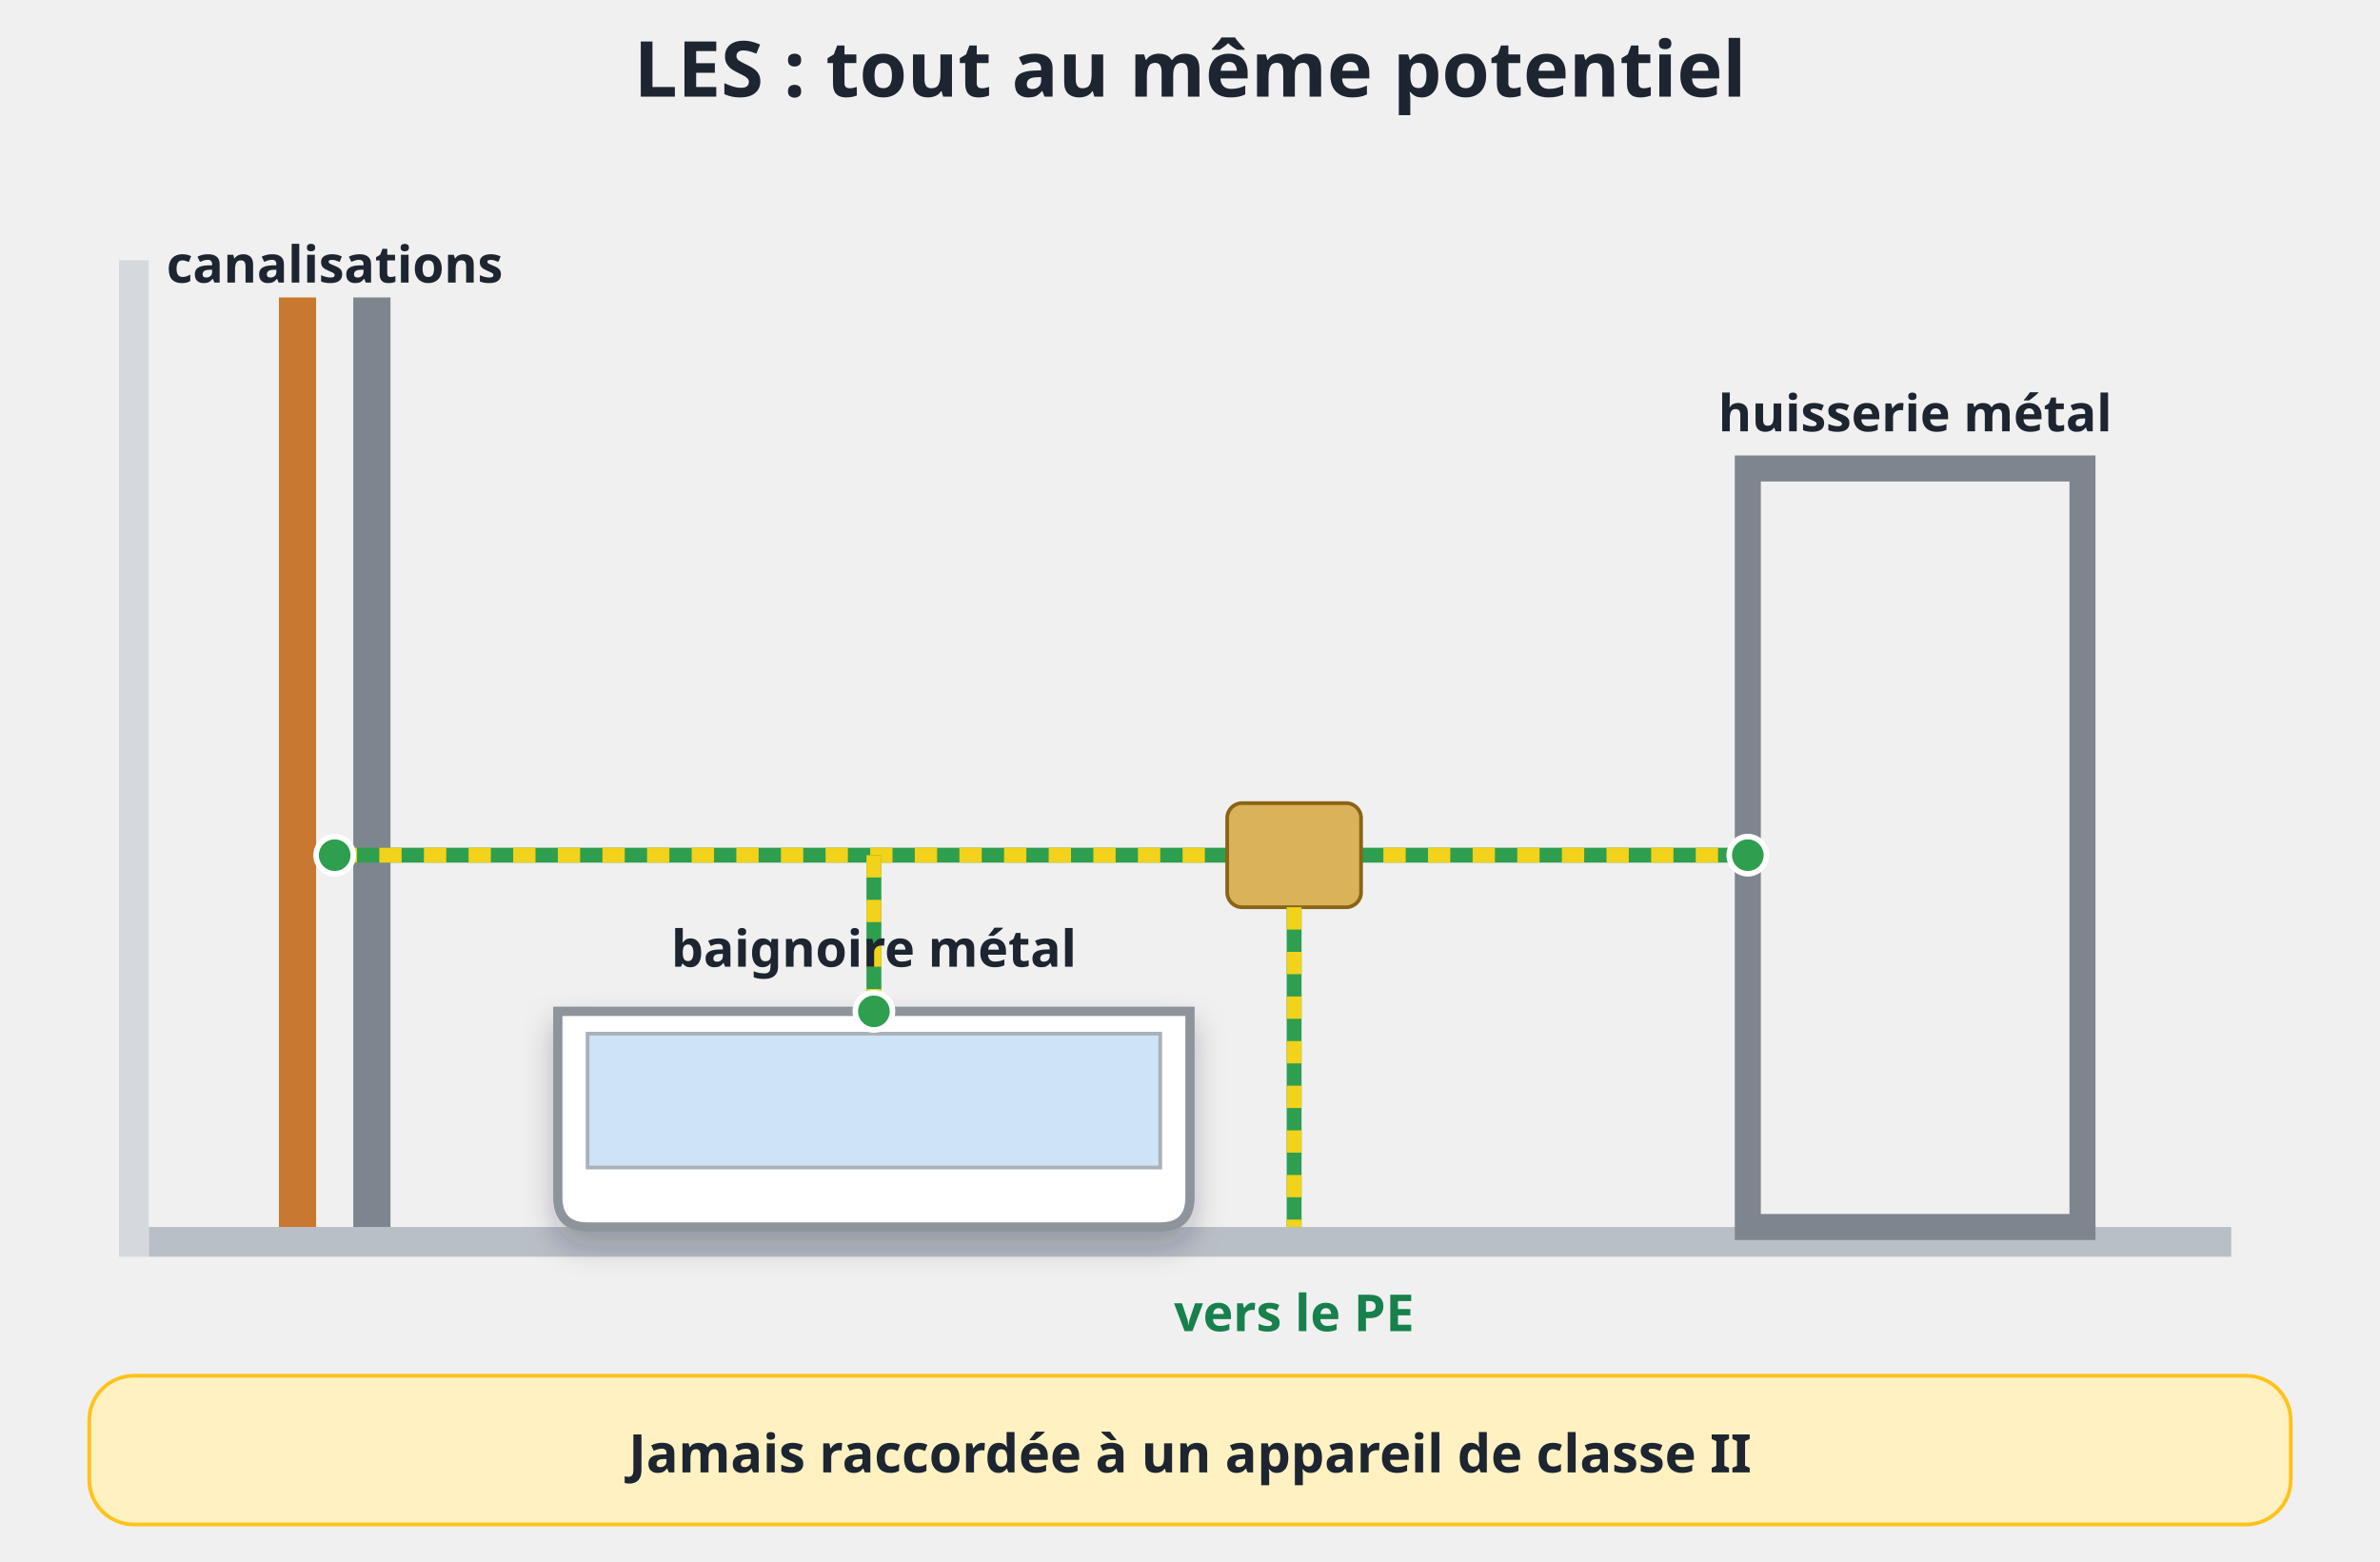
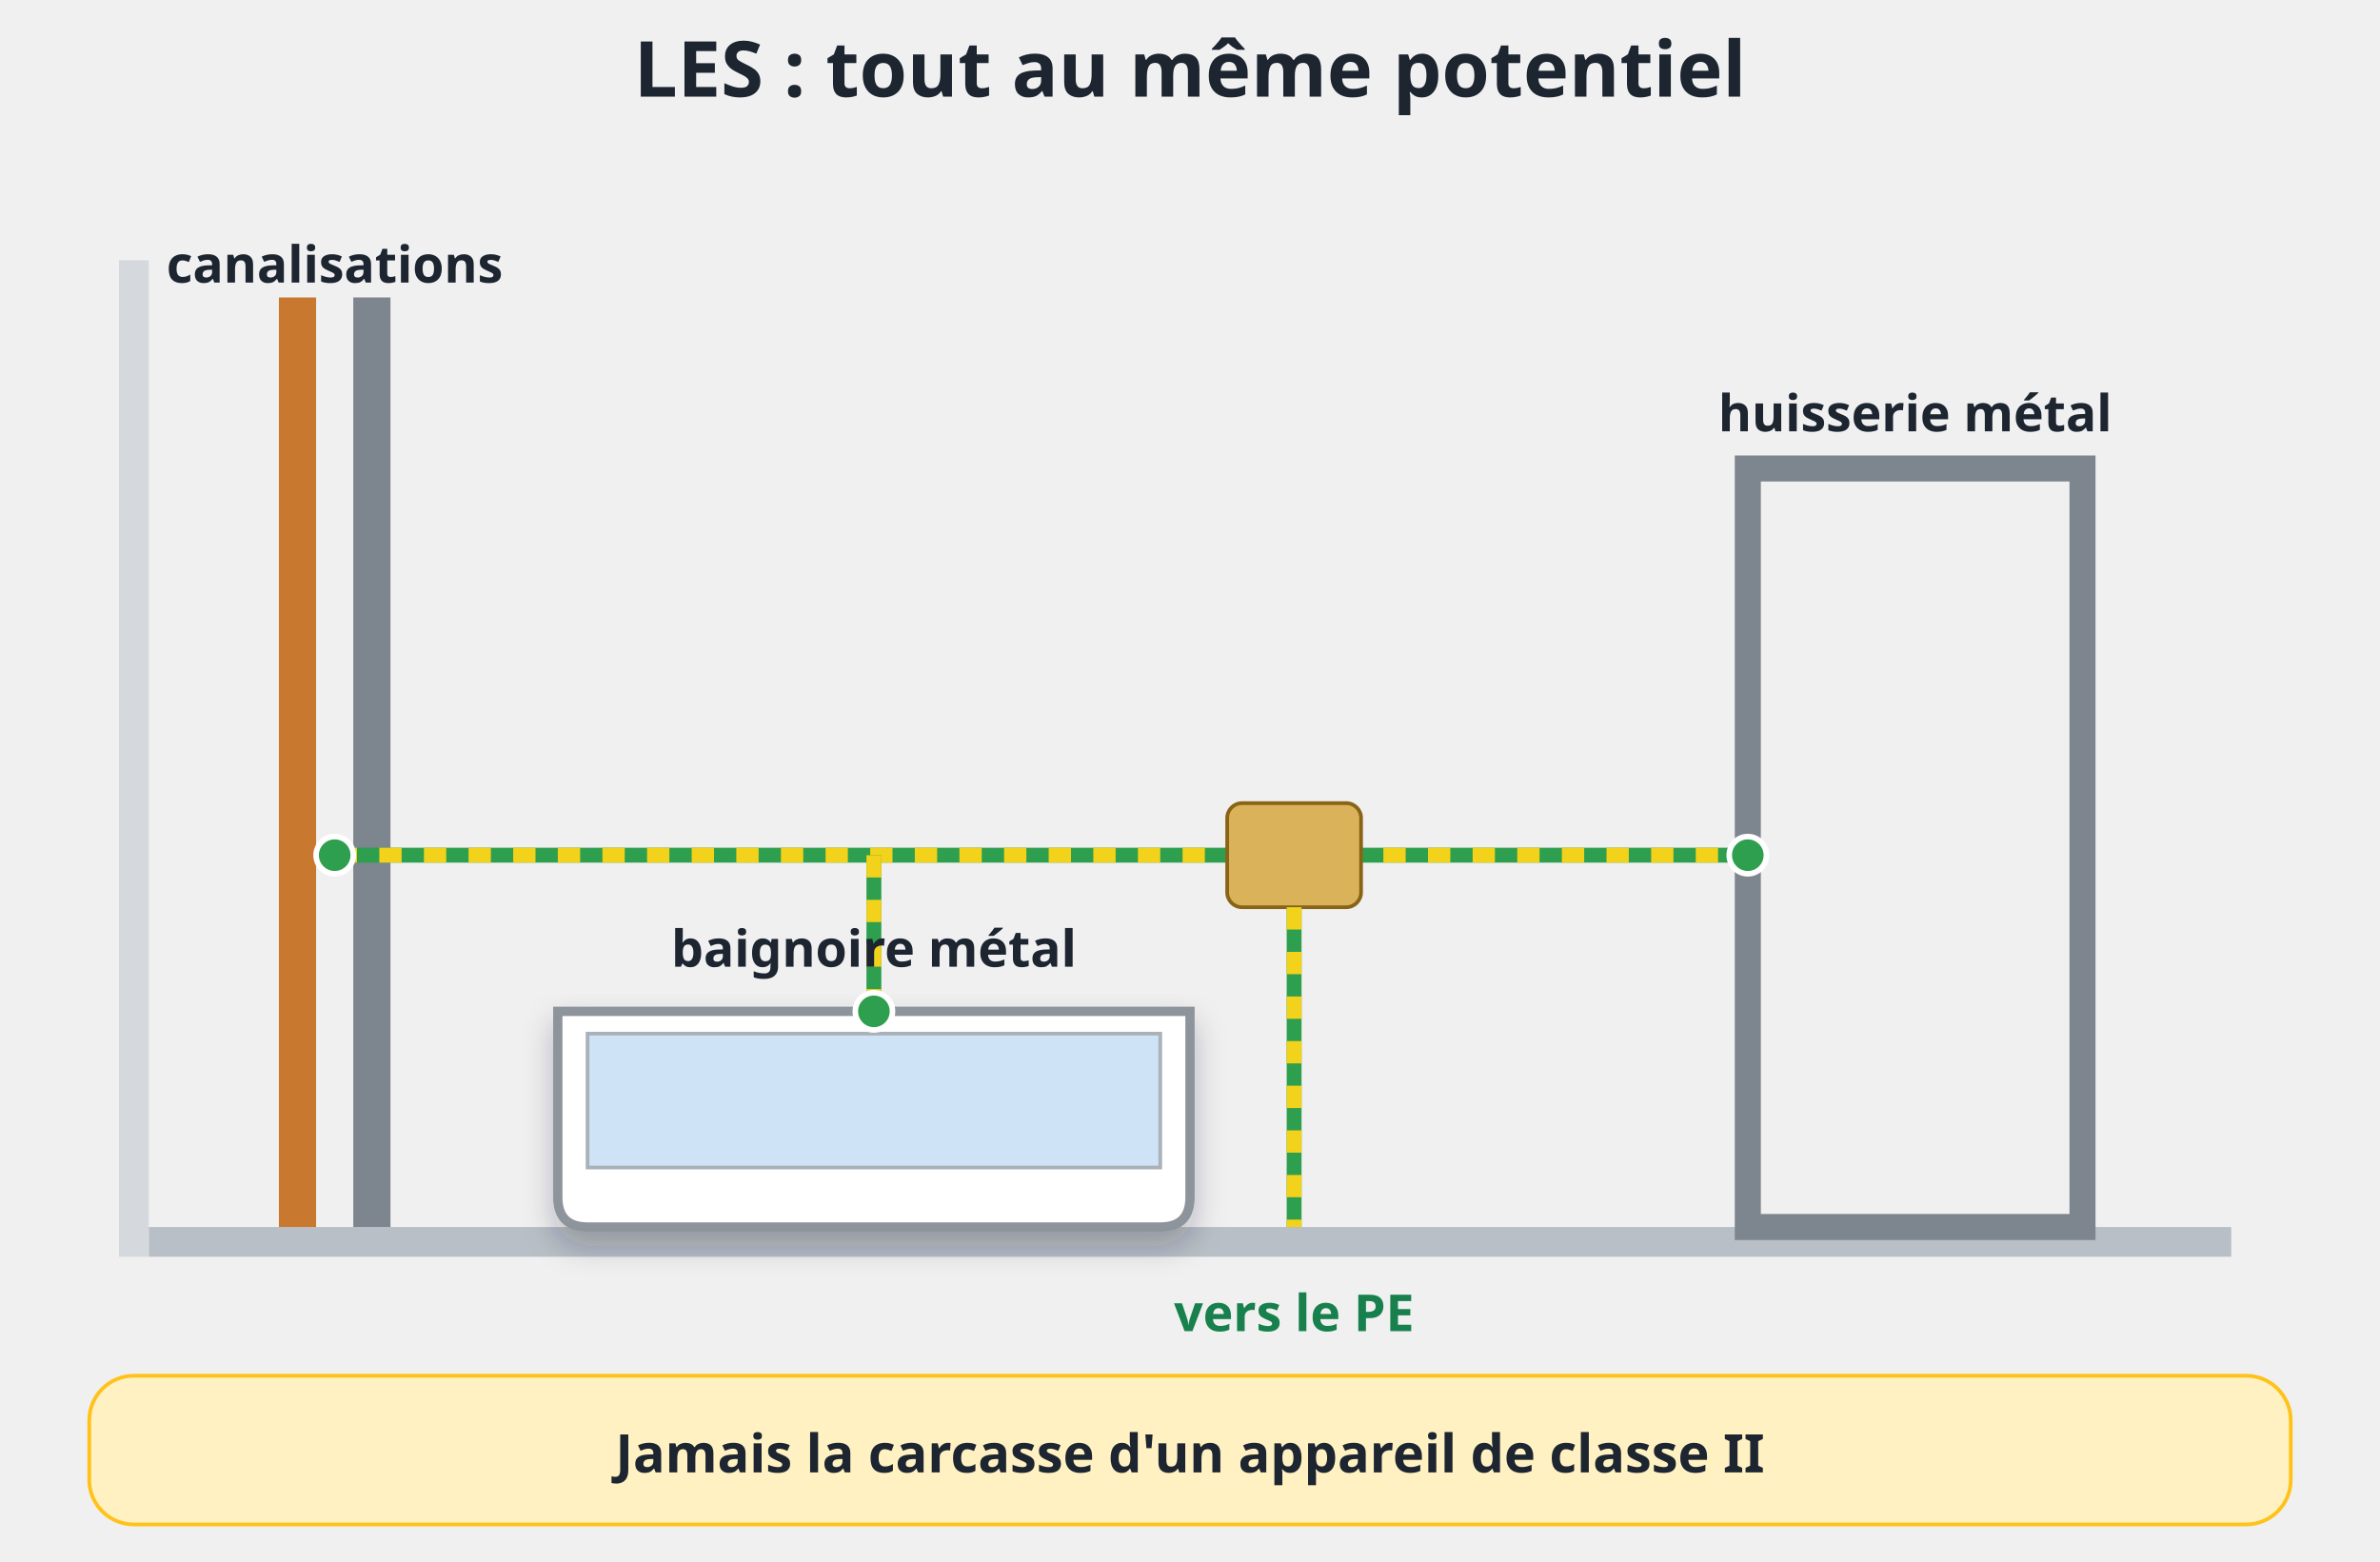
- <svg xmlns="http://www.w3.org/2000/svg" viewBox="0 0 640 420" font-family="'Segoe UI',system-ui,sans-serif" role="img" aria-label="Liaison équipotentielle supplémentaire : les canalisations métalliques, l'huisserie métallique et la baignoire en métal sont reliées au conducteur de protection. Jamais raccordée à un appareil de classe II">
+ <svg xmlns="http://www.w3.org/2000/svg" viewBox="0 0 640 420" font-family="'Segoe UI',system-ui,sans-serif" role="img" aria-label="Liaison équipotentielle supplémentaire : les canalisations métalliques, les parties fixes de l'huisserie métallique en contact avec la construction et la baignoire en métal sont reliées au conducteur de protection. Jamais la carcasse d'un appareil de classe II">
  <defs>
    <linearGradient id="corps" x1="0" y1="0" x2="1" y2="0">
      <stop offset="0" stop-color="#eef0f2" />
      <stop offset=".5" stop-color="#fdfdfd" />
      <stop offset="1" stop-color="#dfe2e6" />
    </linearGradient>
    <linearGradient id="nez" x1="0" y1="0" x2="0" y2="1">
      <stop offset="0" stop-color="#ffffff" />
      <stop offset="1" stop-color="#e9ebee" />
    </linearGradient>
    <linearGradient id="manette" x1="0" y1="0" x2="0" y2="1">
      <stop offset="0" stop-color="#4a5058" />
      <stop offset="1" stop-color="#23272c" />
    </linearGradient>
    <radialGradient id="vis" cx=".4" cy=".35" r=".7">
      <stop offset="0" stop-color="#f1f2f4" />
      <stop offset="1" stop-color="#8d949c" />
    </radialGradient>
    <linearGradient id="cuivreH" x1="0" y1="0" x2="0" y2="1">
      <stop offset="0" stop-color="#f0b77a" />
      <stop offset=".5" stop-color="#c9782f" />
      <stop offset="1" stop-color="#8f4f17" />
    </linearGradient>
    <linearGradient id="cuivreV" x1="0" y1="0" x2="1" y2="0">
      <stop offset="0" stop-color="#8f4f17" />
      <stop offset=".45" stop-color="#f0b77a" />
      <stop offset="1" stop-color="#9a5a1f" />
    </linearGradient>
    <linearGradient id="acierH" x1="0" y1="0" x2="0" y2="1">
      <stop offset="0" stop-color="#f4f5f7" />
      <stop offset=".5" stop-color="#aab1b9" />
      <stop offset="1" stop-color="#7d858e" />
    </linearGradient>
    <linearGradient id="cylH" x1="0" y1="0" x2="0" y2="1">
      <stop offset="0" stop-color="#d9dde1" />
      <stop offset=".35" stop-color="#ffffff" />
      <stop offset="1" stop-color="#c3c8ce" />
    </linearGradient>
    <linearGradient id="gaineV" x1="0" y1="0" x2="1" y2="0">
      <stop offset="0" stop-color="#a81d1d" />
      <stop offset=".4" stop-color="#ef4a4a" />
      <stop offset="1" stop-color="#b02020" />
    </linearGradient>
    <linearGradient id="chaud" x1="0" y1="0" x2="1" y2="0">
      <stop offset="0" stop-color="#3a3f46" />
      <stop offset=".5" stop-color="#e8590c" />
      <stop offset="1" stop-color="#ff3b1f" />
    </linearGradient>
    <linearGradient id="icta" x1="0" y1="0" x2="0" y2="1">
      <stop offset="0" stop-color="#8d949c" />
      <stop offset=".3" stop-color="#dfe3e7" />
      <stop offset="1" stop-color="#6b727a" />
    </linearGradient>
    <linearGradient id="tpc" x1="0" y1="0" x2="0" y2="1">
      <stop offset="0" stop-color="#b02020" />
      <stop offset=".3" stop-color="#ff6b5e" />
      <stop offset="1" stop-color="#8e1414" />
    </linearGradient>
    <linearGradient id="irl" x1="0" y1="0" x2="0" y2="1">
      <stop offset="0" stop-color="#aab1b9" />
      <stop offset=".3" stop-color="#f1f3f5" />
      <stop offset="1" stop-color="#8d949c" />
    </linearGradient>
    <linearGradient id="terre" x1="0" y1="0" x2="0" y2="1">
      <stop offset="0" stop-color="#c9a877" />
      <stop offset="1" stop-color="#a98557" />
    </linearGradient>
    <pattern id="vj" width="16" height="16" patternUnits="userSpaceOnUse" patternTransform="rotate(35)">
      <rect width="16" height="16" fill="#2e9e4f" />
      <rect width="7" height="16" fill="#f2d21a" />
    </pattern>
    <filter id="ombre" x="-15%" y="-15%" width="130%" height="140%">
      <feDropShadow dx="0" dy="4" stdDeviation="4" flood-color="#1b2430" flood-opacity=".25" />
    </filter>
    <g id="borne">
      <rect x="-12" y="-12" width="24" height="24" rx="4" fill="#2b3036" />
      <circle r="8" fill="url(#vis)" />
      <rect x="-6" y="-1.2" width="12" height="2.4" rx="1" fill="#5a616a" transform="rotate(-25)" />
    </g>
    <linearGradient id="cellule" x1="0" y1="0" x2="1" y2="1">
      <stop offset="0" stop-color="#2b4a8a" />
      <stop offset="1" stop-color="#16285a" />
    </linearGradient>
    <linearGradient id="cuve" x1="0" y1="0" x2="0" y2="1">
      <stop offset="0" stop-color="#ff6b5e" />
      <stop offset=".55" stop-color="#ffb3a0" />
      <stop offset="1" stop-color="#7fb8f0" />
    </linearGradient>
  </defs>
  <text x="320.0" y="26" text-anchor="middle" font-size="20.8" font-weight="800" fill="#1c2530">LES : tout au même potentiel</text>
  <rect x="40" y="330" width="560" height="8" fill="#b9bfc6" />
  <rect x="32" y="70" width="8" height="268" fill="#d5d9de" />
  <rect x="470" y="126" width="90" height="204" fill="none" stroke="#7d858e" stroke-width="7" />
  <g filter="url(#ombre)">
    <path d="M150 272 H320 V322 q0 8 -8 8 H158 q-8 0 -8 -8 Z" fill="#fff" stroke="#8d949c" stroke-width="2.5" />
  </g>
  <path d="M158 278 H312 V314 H158 Z" fill="#cfe3f7" stroke="#aab1b9" />
  <path d="M80 80 V330" stroke="#c9782f" stroke-width="10" />
  <path d="M100 80 V330" stroke="#7d858e" stroke-width="10" />
  <path d="M90 230 H360" fill="none" stroke="#2e9e4f" stroke-width="4" stroke-linejoin="round" />
  <path d="M90 230 H360" fill="none" stroke="#f2d21a" stroke-width="4" stroke-dasharray="6 6" stroke-linejoin="round" />
  <path d="M235 230 V272" fill="none" stroke="#2e9e4f" stroke-width="4" stroke-linejoin="round" />
  <path d="M235 230 V272" fill="none" stroke="#f2d21a" stroke-width="4" stroke-dasharray="6 6" stroke-linejoin="round" />
  <path d="M360 230 H470" fill="none" stroke="#2e9e4f" stroke-width="4" stroke-linejoin="round" />
  <path d="M360 230 H470" fill="none" stroke="#f2d21a" stroke-width="4" stroke-dasharray="6 6" stroke-linejoin="round" />
  <rect x="330" y="216" width="36" height="28" rx="4" fill="#d9b25a" stroke="#8a6416" />
  <path d="M348 244 V330" fill="none" stroke="#2e9e4f" stroke-width="4" stroke-linejoin="round" />
  <path d="M348 244 V330" fill="none" stroke="#f2d21a" stroke-width="4" stroke-dasharray="6 6" stroke-linejoin="round" />
  <circle cx="90" cy="230" r="5" fill="#2e9e4f" stroke="#fff" stroke-width="1.5" />
  <circle cx="235" cy="272" r="5" fill="#2e9e4f" stroke="#fff" stroke-width="1.5" />
  <circle cx="470" cy="230" r="5" fill="#2e9e4f" stroke="#fff" stroke-width="1.5" />
  <text x="90" y="76.0" text-anchor="middle" font-size="13.7" font-weight="800" fill="#1c2530">canalisations</text>
  <text x="515" y="116.0" text-anchor="middle" font-size="13.7" font-weight="800" fill="#1c2530">huisserie métal</text>
  <text x="235" y="260" text-anchor="middle" font-size="13.7" font-weight="800" fill="#1c2530">baignoire métal</text>
  <text x="348" y="358" text-anchor="middle" font-size="13.7" font-weight="800" fill="#17804c">vers le PE</text>
  <rect x="24" y="370" width="592" height="40" rx="12" fill="#fff1c2" stroke="#ffc21a" />
-   <text x="320" y="396.0" text-anchor="middle" font-size="14.3" font-weight="800" fill="#1c2530">Jamais raccordée à un appareil de classe II</text>
+   <text x="320" y="396.0" text-anchor="middle" font-size="14.3" font-weight="800" fill="#1c2530">Jamais la carcasse d'un appareil de classe II</text>
</svg>
